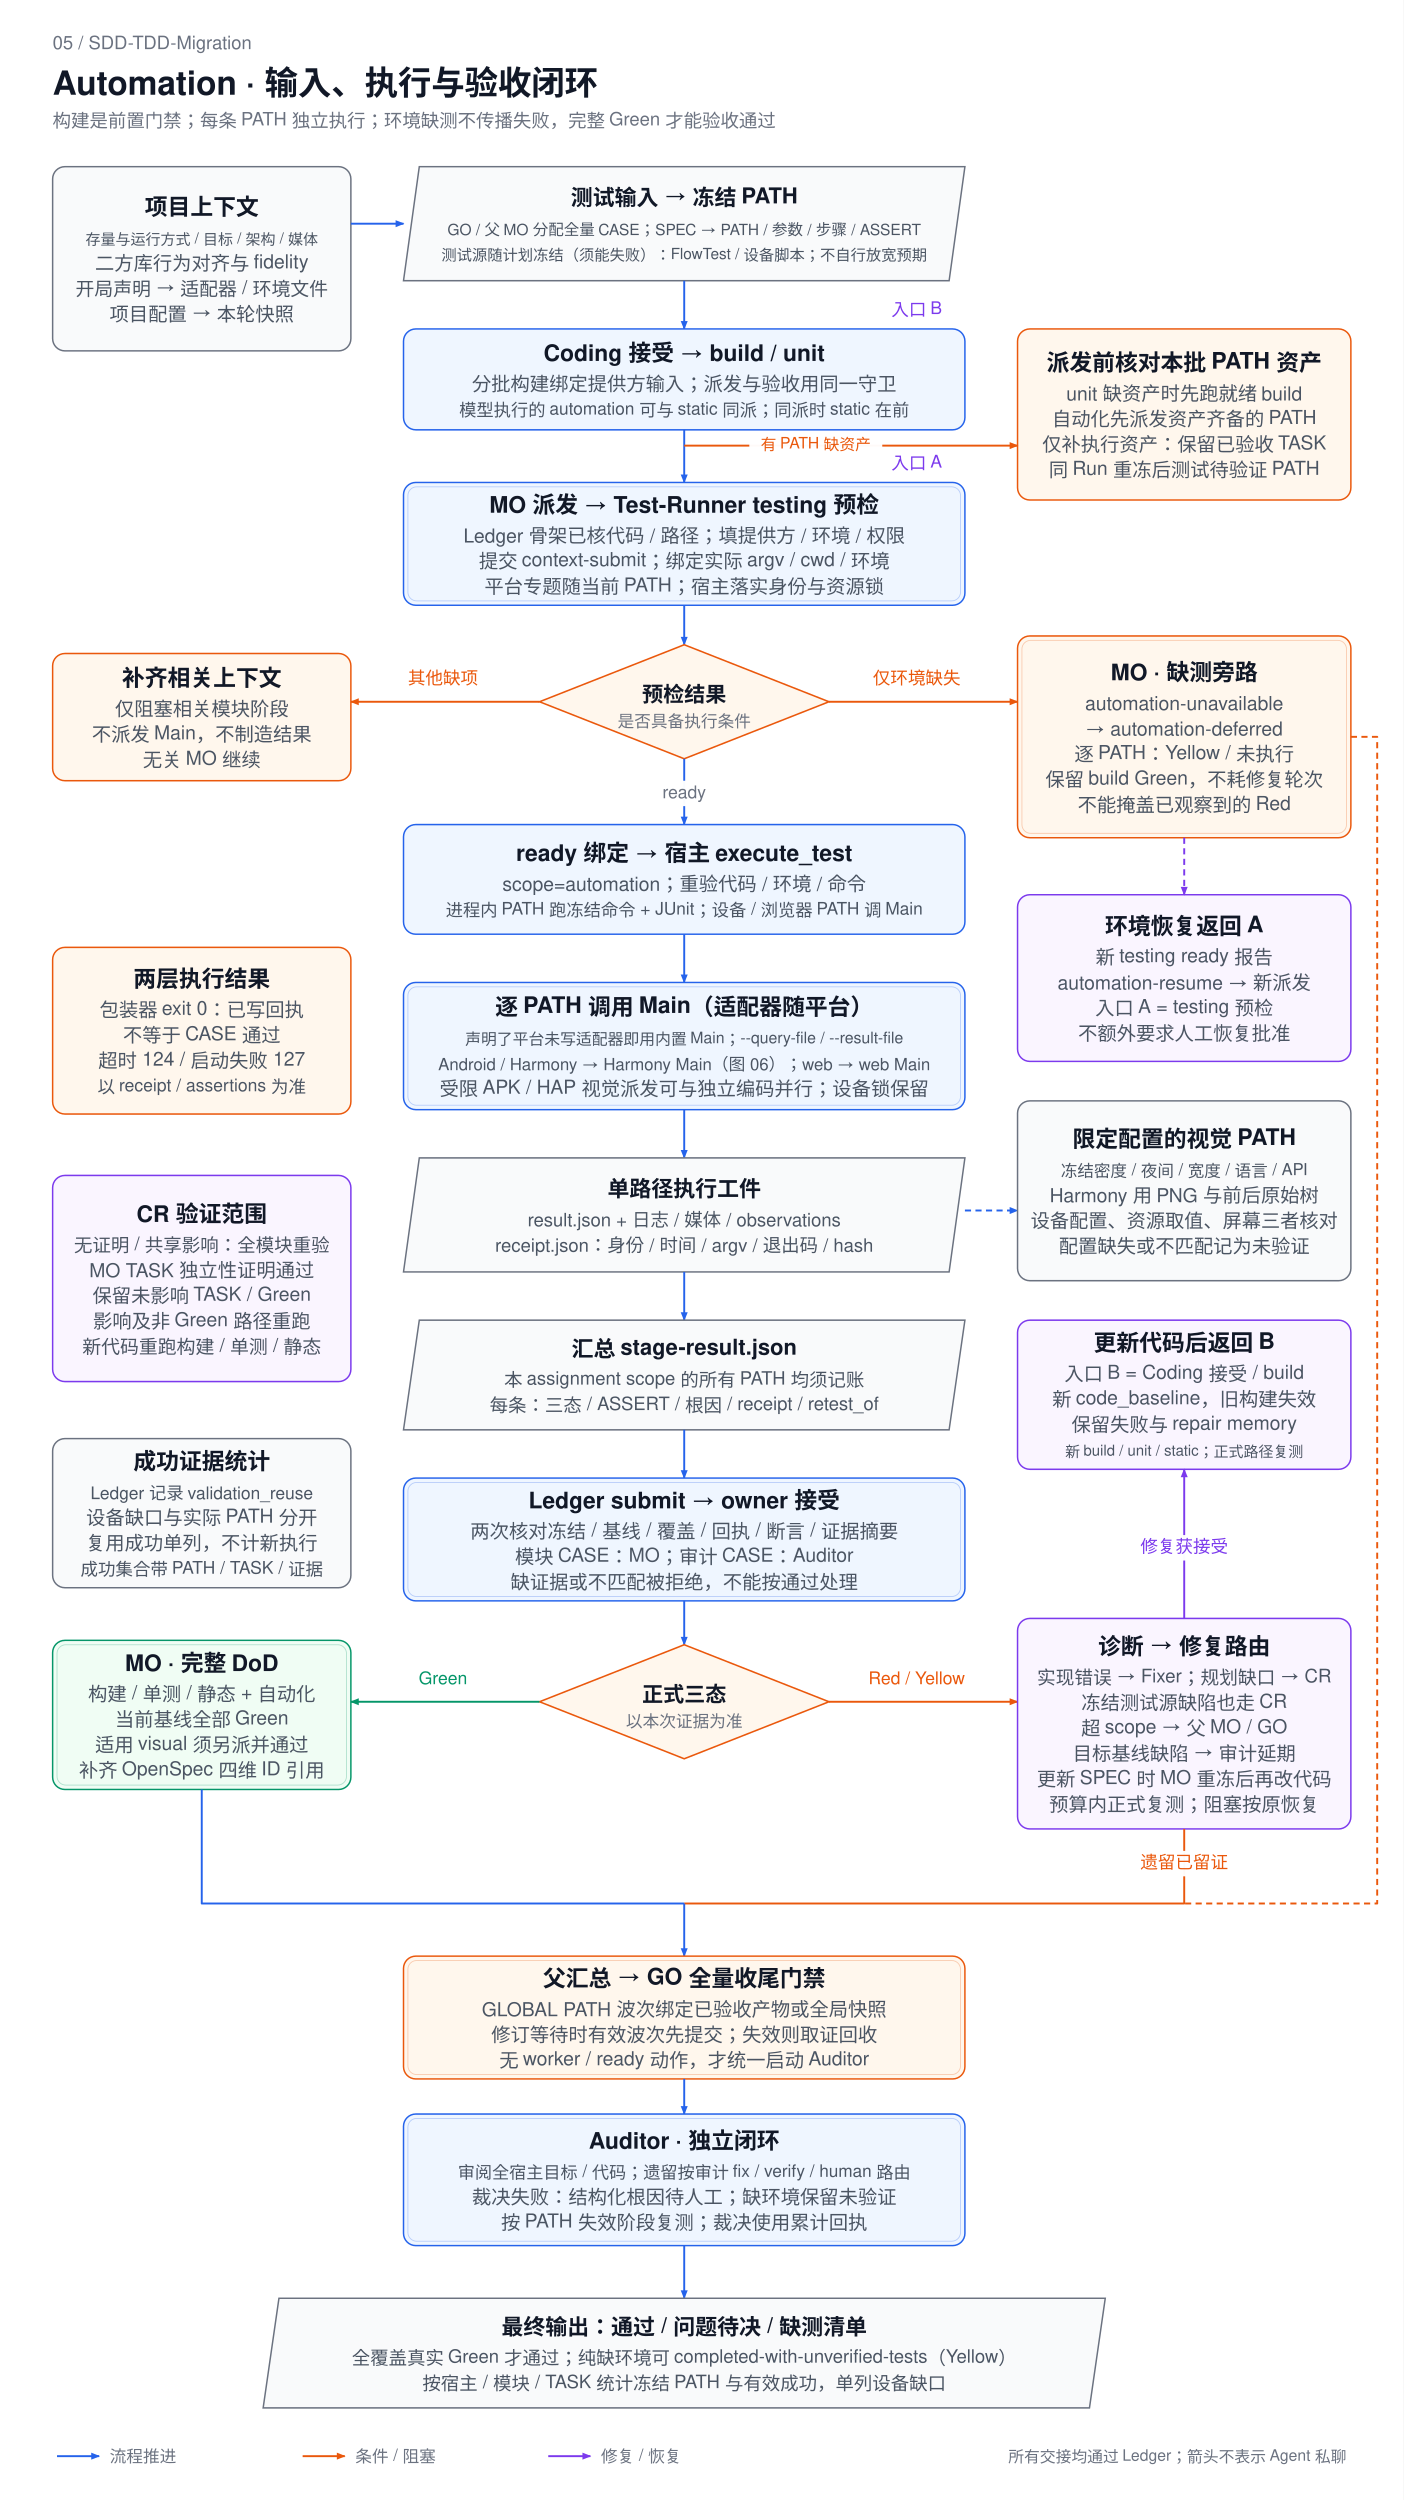
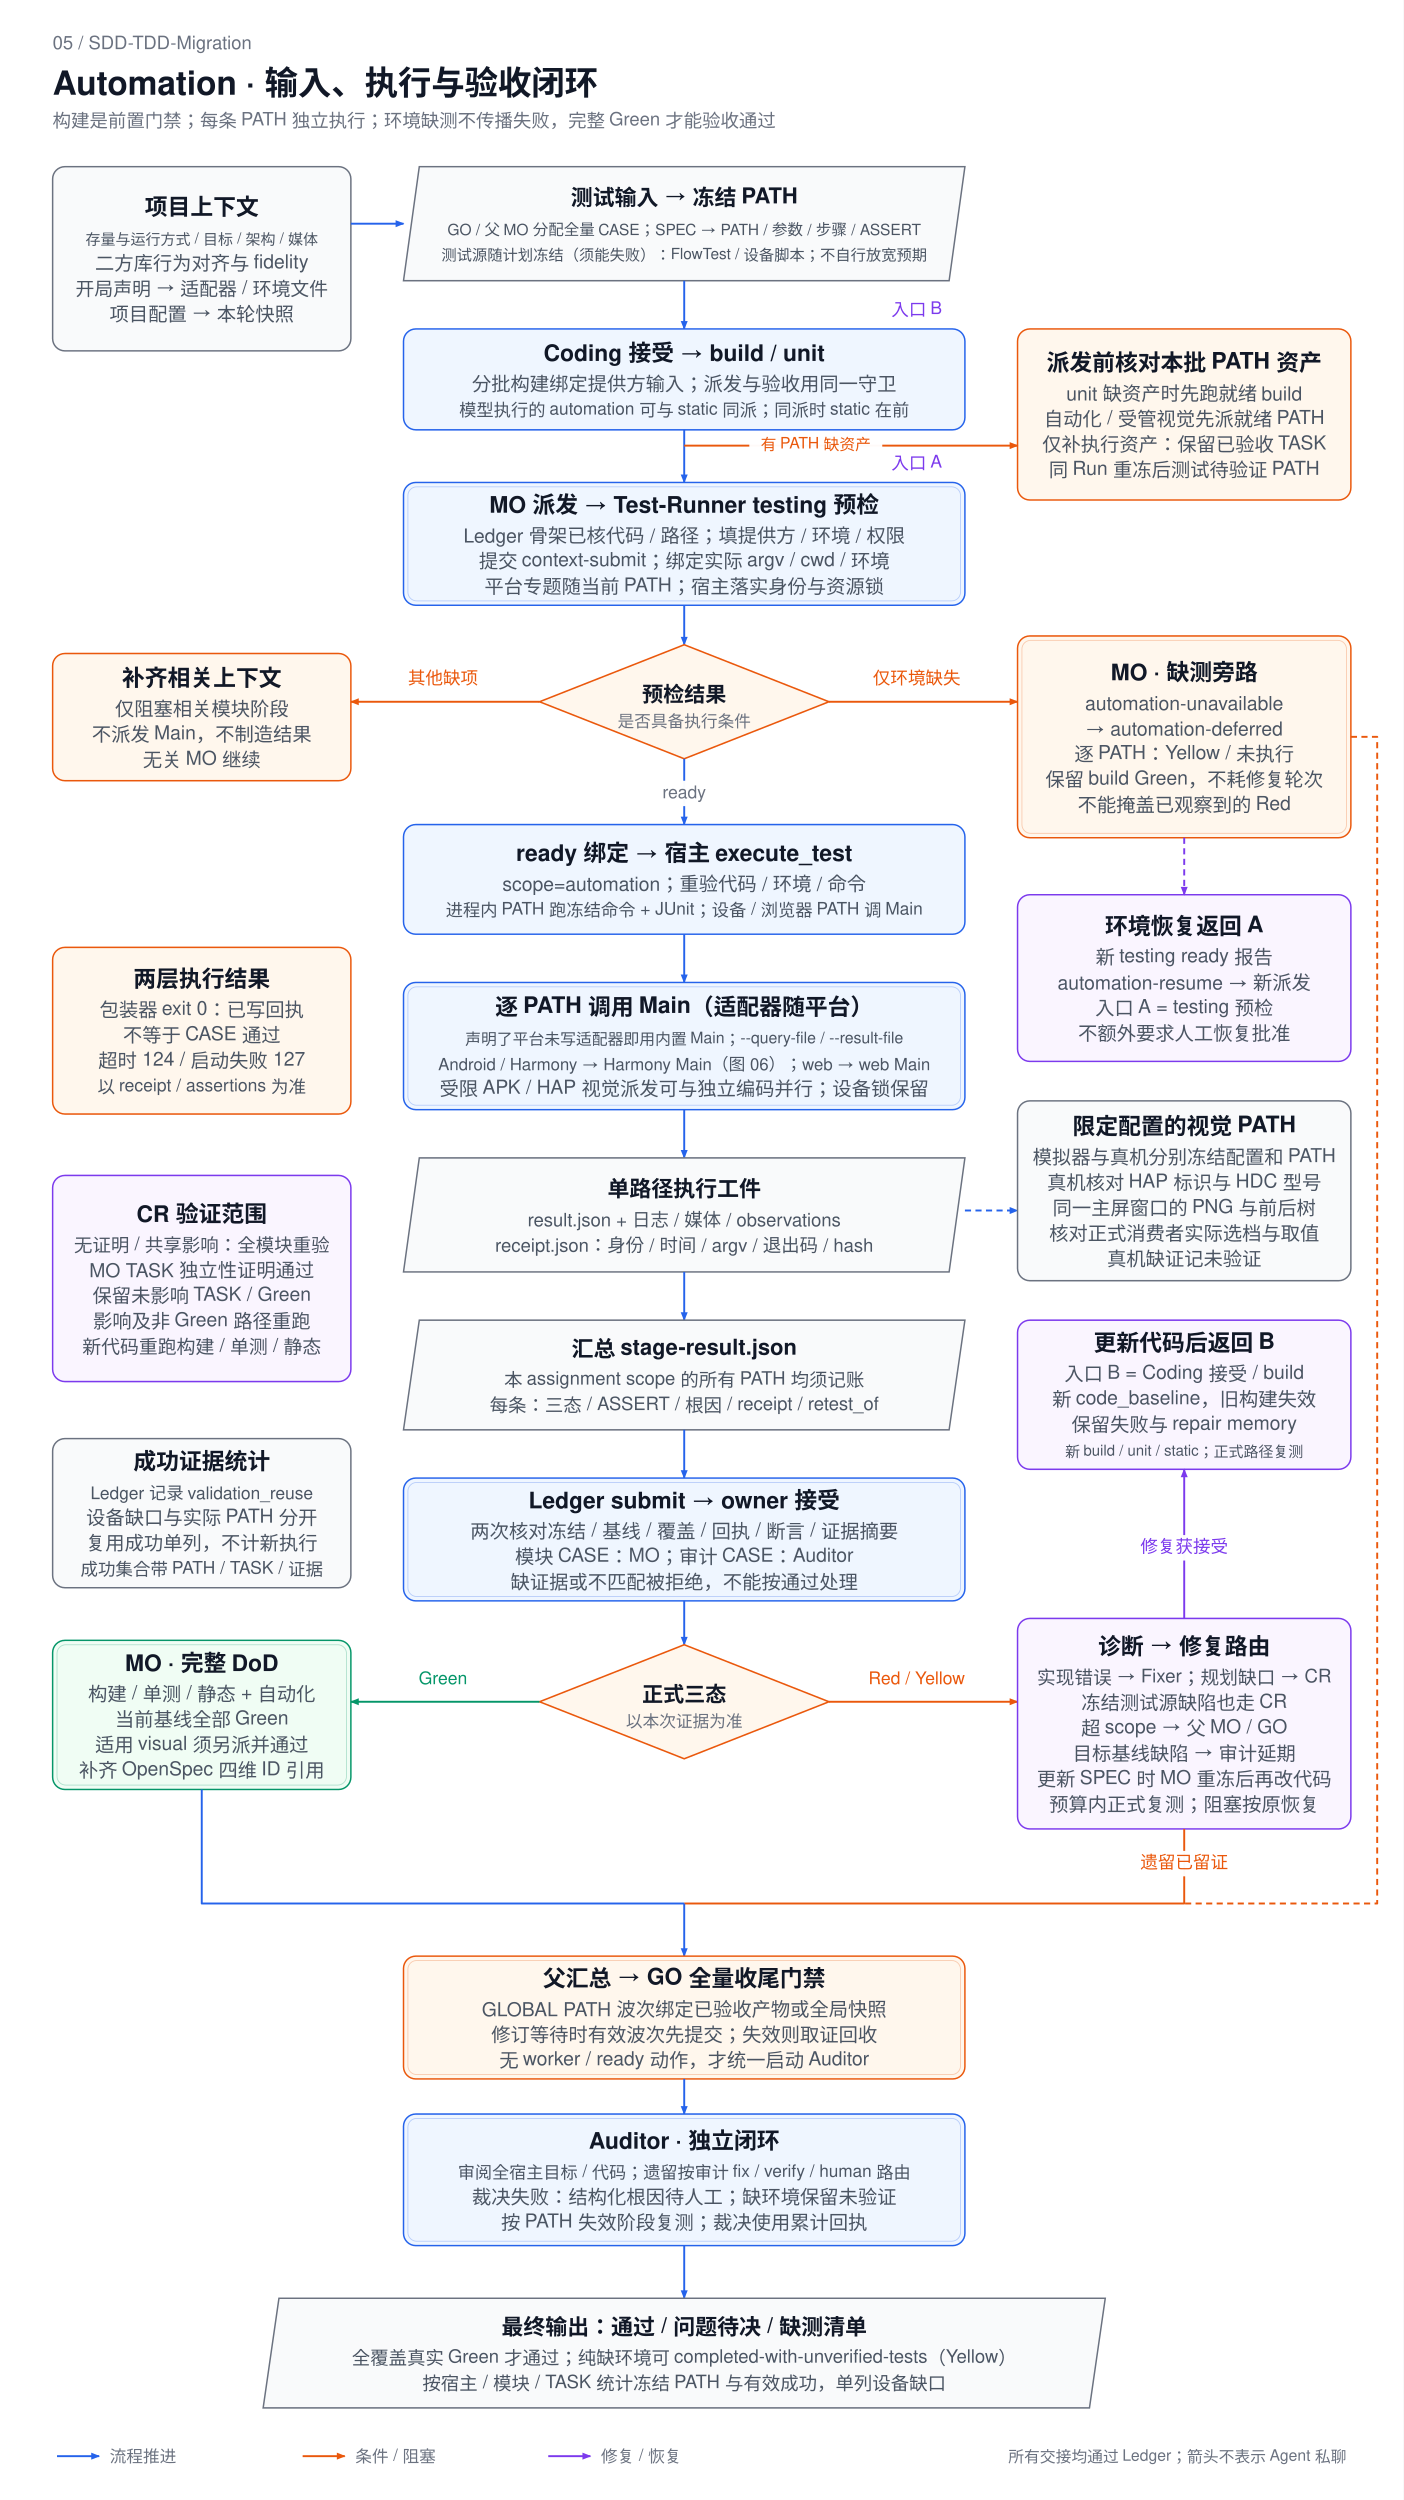
<svg xmlns="http://www.w3.org/2000/svg" width="1600" height="2850" viewBox="0 0 1600 2850" role="img" aria-labelledby="title desc">
  <style>text {font-family: "Helvetica Neue", Helvetica, Arial, "PingFang SC", "Microsoft YaHei", sans-serif;}</style>
  <defs>
    <marker id="arrow-blue" markerWidth="10" markerHeight="8" refX="9" refY="4" orient="auto" markerUnits="userSpaceOnUse">
      <path d="M0,0 L10,4 L0,8 Z" fill="#2563eb" />
    </marker>
    <marker id="arrow-orange" markerWidth="10" markerHeight="8" refX="9" refY="4" orient="auto" markerUnits="userSpaceOnUse">
      <path d="M0,0 L10,4 L0,8 Z" fill="#ea580c" />
    </marker>
    <marker id="arrow-green" markerWidth="10" markerHeight="8" refX="9" refY="4" orient="auto" markerUnits="userSpaceOnUse">
      <path d="M0,0 L10,4 L0,8 Z" fill="#059669" />
    </marker>
    <marker id="arrow-purple" markerWidth="10" markerHeight="8" refX="9" refY="4" orient="auto" markerUnits="userSpaceOnUse">
      <path d="M0,0 L10,4 L0,8 Z" fill="#7c3aed" />
    </marker>
    <marker id="arrow-gray" markerWidth="10" markerHeight="8" refX="9" refY="4" orient="auto" markerUnits="userSpaceOnUse">
      <path d="M0,0 L10,4 L0,8 Z" fill="#6b7280" />
    </marker>
  </defs>
  <rect width="1600" height="2850" fill="white" />
  <text x="60" y="56" font-size="21.00" fill="#6b7280" text-anchor="start" font-weight="400">05  /  SDD-TDD-Migration</text>
  <text x="60" y="108" font-size="38.00" fill="#111827" text-anchor="start" font-weight="700">Automation · 输入、执行与验收闭环</text>
  <text x="60" y="145" font-size="21.00" fill="#6b7280" text-anchor="start" font-weight="400">构建是前置门禁；每条 PATH 独立执行；环境缺测不传播失败，完整 Green 才能验收通过</text>
  <path d="M478,190 H1100 L1082,320 H460 Z" fill="#f9fafb" stroke="#6b7280" stroke-width="1.7" />
  <text x="780.0" y="234.0" font-size="25.00" fill="#111827" text-anchor="middle" font-weight="650">测试输入 → 冻结 PATH</text>
  <text x="780.0" y="268.0" font-size="17.68" fill="#4b5563" text-anchor="middle" font-weight="400">GO / 父 MO 分配全量 CASE；SPEC → PATH / 参数 / 步骤 / ASSERT</text>
  <text x="780.0" y="297.0" font-size="17.43" fill="#4b5563" text-anchor="middle" font-weight="400">测试源随计划冻结（须能失败）：FlowTest / 设备脚本；不自行放宽预期</text>
  <rect x="60" y="190" width="340" height="210" rx="14" fill="#f9fafb" stroke="#6b7280" stroke-width="1.7" />
  <text x="230.0" y="245.0" font-size="26.00" fill="#111827" text-anchor="middle" font-weight="650">项目上下文</text>
  <text x="230.0" y="279.0" font-size="17.10" fill="#4b5563" text-anchor="middle" font-weight="400">存量与运行方式 / 目标 / 架构 / 媒体</text>
  <text x="230.0" y="308.0" font-size="22.00" fill="#4b5563" text-anchor="middle" font-weight="400">二方库行为对齐与 fidelity</text>
  <text x="230.0" y="337.0" font-size="21.50" fill="#4b5563" text-anchor="middle" font-weight="400">开局声明 → 适配器 / 环境文件</text>
  <text x="230.0" y="366.0" font-size="22.00" fill="#4b5563" text-anchor="middle" font-weight="400">项目配置 → 本轮快照</text>
  <path d="M400,255 L460,255" fill="none" stroke="#2563eb" stroke-width="2.2" stroke-linejoin="round" marker-end="url(#arrow-blue)" />
  <path d="M780,320 L780,375" fill="none" stroke="#2563eb" stroke-width="2.2" stroke-linejoin="round" marker-end="url(#arrow-blue)" />
  <rect x="460" y="375" width="640" height="115" rx="14" fill="#eff6ff" stroke="#2563eb" stroke-width="1.7" />
  <text x="780.0" y="411.5" font-size="26.00" fill="#111827" text-anchor="middle" font-weight="650">Coding 接受 → build / unit</text>
  <text x="780.0" y="445.5" font-size="22.00" fill="#4b5563" text-anchor="middle" font-weight="400">分批构建绑定提供方输入；派发与验收用同一守卫</text>
  <text x="780.0" y="474.5" font-size="19.70" fill="#4b5563" text-anchor="middle" font-weight="400">模型执行的 automation 可与 static 同派；同派时 static 在前</text>
  <rect x="1160" y="375" width="380" height="195" rx="14" fill="#fff7ed" stroke="#ea580c" stroke-width="1.7" />
  <text x="1350.0" y="422.5" font-size="26.00" fill="#111827" text-anchor="middle" font-weight="650">派发前核对本批 PATH 资产</text>
  <text x="1350.0" y="456.5" font-size="22.00" fill="#4b5563" text-anchor="middle" font-weight="400">unit 缺资产时先跑就绪 build</text>
-   <text x="1350.0" y="485.5" font-size="22.00" fill="#4b5563" text-anchor="middle" font-weight="400">自动化先派发资产齐备的 PATH</text>
+   <text x="1350.0" y="485.5" font-size="22.00" fill="#4b5563" text-anchor="middle" font-weight="400">自动化 / 受管视觉先派就绪 PATH</text>
  <text x="1350.0" y="514.5" font-size="22.00" fill="#4b5563" text-anchor="middle" font-weight="400">仅补执行资产：保留已验收 TASK</text>
  <text x="1350.0" y="543.5" font-size="22.00" fill="#4b5563" text-anchor="middle" font-weight="400">同 Run 重冻后测试待验证 PATH</text>
  <path d="M780,490 L780,550" fill="none" stroke="#2563eb" stroke-width="2.2" stroke-linejoin="round" marker-end="url(#arrow-blue)" />
  <path d="M780,508 L1160,508" fill="none" stroke="#ea580c" stroke-width="2.2" stroke-linejoin="round" marker-end="url(#arrow-orange)" />
  <rect x="854.22" y="495" width="151.56" height="27" rx="4" fill="white" opacity="0.97" />
  <text x="930" y="513" font-size="18.00" fill="#ea580c" text-anchor="middle" font-weight="400">有 PATH 缺资产</text>
  <rect x="460" y="550" width="640" height="140" rx="14" fill="#eff6ff" stroke="#2563eb" stroke-width="1.7" />
  <rect x="465" y="555" width="630" height="130" rx="10" fill="none" stroke="#2563eb" stroke-opacity="0.28" />
  <text x="780.0" y="584.5" font-size="26.00" fill="#111827" text-anchor="middle" font-weight="650">MO 派发 → Test-Runner testing 预检</text>
  <text x="780.0" y="618.5" font-size="22.00" fill="#4b5563" text-anchor="middle" font-weight="400">Ledger 骨架已核代码 / 路径；填提供方 / 环境 / 权限</text>
  <text x="780.0" y="647.5" font-size="22.00" fill="#4b5563" text-anchor="middle" font-weight="400">提交 context-submit；绑定实际 argv / cwd / 环境</text>
  <text x="780.0" y="676.5" font-size="22.00" fill="#4b5563" text-anchor="middle" font-weight="400">平台专题随当前 PATH；宿主落实身份与资源锁</text>
  <path d="M780,690 L780,735" fill="none" stroke="#2563eb" stroke-width="2.2" stroke-linejoin="round" marker-end="url(#arrow-blue)" />
  <path d="M780,735.0 L945.0,800 L780,865.0 L615.0,800 Z" fill="#fff7ed" stroke="#ea580c" stroke-width="1.8" />
  <text x="780" y="800" font-size="24.00" fill="#111827" text-anchor="middle" font-weight="650">预检结果</text>
  <text x="780" y="829" font-size="19.00" fill="#6b7280" text-anchor="middle" font-weight="400">是否具备执行条件</text>
  <path d="M615,800 L400,800" fill="none" stroke="#ea580c" stroke-width="2.2" stroke-linejoin="round" marker-end="url(#arrow-orange)" />
  <rect x="456.0" y="760" width="98" height="29" rx="4" fill="white" opacity="0.97" />
  <text x="505" y="780" font-size="20.00" fill="#ea580c" text-anchor="middle" font-weight="400">其他缺项</text>
  <rect x="60" y="745" width="340" height="145" rx="14" fill="#fff7ed" stroke="#ea580c" stroke-width="1.7" />
  <text x="230.0" y="782.0" font-size="26.00" fill="#111827" text-anchor="middle" font-weight="650">补齐相关上下文</text>
  <text x="230.0" y="816.0" font-size="22.00" fill="#4b5563" text-anchor="middle" font-weight="400">仅阻塞相关模块阶段</text>
  <text x="230.0" y="845.0" font-size="22.00" fill="#4b5563" text-anchor="middle" font-weight="400">不派发 Main，不制造结果</text>
  <text x="230.0" y="874.0" font-size="22.00" fill="#4b5563" text-anchor="middle" font-weight="400">无关 MO 继续</text>
  <path d="M945,800 L1160,800" fill="none" stroke="#ea580c" stroke-width="2.2" stroke-linejoin="round" marker-end="url(#arrow-orange)" />
  <rect x="986.0" y="760" width="118" height="29" rx="4" fill="white" opacity="0.97" />
  <text x="1045" y="780" font-size="20.00" fill="#ea580c" text-anchor="middle" font-weight="400">仅环境缺失</text>
  <rect x="1160" y="725" width="380" height="230" rx="14" fill="#fff7ed" stroke="#ea580c" stroke-width="1.7" />
  <rect x="1165" y="730" width="370" height="220" rx="10" fill="none" stroke="#ea580c" stroke-opacity="0.28" />
  <text x="1350.0" y="775.5" font-size="26.00" fill="#111827" text-anchor="middle" font-weight="650">MO · 缺测旁路</text>
  <text x="1350.0" y="809.5" font-size="22.00" fill="#4b5563" text-anchor="middle" font-weight="400">automation-unavailable</text>
  <text x="1350.0" y="838.5" font-size="22.00" fill="#4b5563" text-anchor="middle" font-weight="400">→ automation-deferred</text>
  <text x="1350.0" y="867.5" font-size="22.00" fill="#4b5563" text-anchor="middle" font-weight="400">逐 PATH：Yellow / 未执行</text>
  <text x="1350.0" y="896.5" font-size="22.00" fill="#4b5563" text-anchor="middle" font-weight="400">保留 build Green，不耗修复轮次</text>
  <text x="1350.0" y="925.5" font-size="22.00" fill="#4b5563" text-anchor="middle" font-weight="400">不能掩盖已观察到的 Red</text>
  <path d="M780,865 L780,940" fill="none" stroke="#2563eb" stroke-width="2.2" stroke-linejoin="round" marker-end="url(#arrow-blue)" />
  <rect x="742.5" y="890" width="75.0" height="29" rx="4" fill="white" opacity="0.97" />
  <text x="780" y="910" font-size="20.00" fill="#6b7280" text-anchor="middle" font-weight="400">ready</text>
  <rect x="460" y="940" width="640" height="125" rx="14" fill="#eff6ff" stroke="#2563eb" stroke-width="1.7" />
  <text x="780.0" y="981.5" font-size="26.00" fill="#111827" text-anchor="middle" font-weight="650">ready 绑定 → 宿主 execute_test</text>
  <text x="780.0" y="1015.5" font-size="22.00" fill="#4b5563" text-anchor="middle" font-weight="400">scope=automation；重验代码 / 环境 / 命令</text>
  <text x="780.0" y="1044.5" font-size="19.70" fill="#4b5563" text-anchor="middle" font-weight="400">进程内 PATH 跑冻结命令 + JUnit；设备 / 浏览器 PATH 调 Main</text>
  <path d="M780,1065 L780,1120" fill="none" stroke="#2563eb" stroke-width="2.2" stroke-linejoin="round" marker-end="url(#arrow-blue)" />
  <rect x="460" y="1120" width="640" height="145" rx="14" fill="#eff6ff" stroke="#2563eb" stroke-width="1.7" />
  <rect x="465" y="1125" width="630" height="135" rx="10" fill="none" stroke="#2563eb" stroke-opacity="0.28" />
  <text x="780.0" y="1157.0" font-size="26.00" fill="#111827" text-anchor="middle" font-weight="650">逐 PATH 调用 Main（适配器随平台）</text>
  <text x="780.0" y="1191.0" font-size="18.04" fill="#4b5563" text-anchor="middle" font-weight="400">声明了平台未写适配器即用内置 Main；--query-file / --result-file</text>
  <text x="780.0" y="1220.0" font-size="19.10" fill="#4b5563" text-anchor="middle" font-weight="400">Android / Harmony → Harmony Main（图 06）；web → web Main</text>
  <text x="780.0" y="1249.0" font-size="22.00" fill="#4b5563" text-anchor="middle" font-weight="400">受限 APK / HAP 视觉派发可与独立编码并行；设备锁保留</text>
  <rect x="60" y="1080" width="340" height="190" rx="14" fill="#fff7ed" stroke="#ea580c" stroke-width="1.7" />
  <text x="230.0" y="1125.0" font-size="26.00" fill="#111827" text-anchor="middle" font-weight="650">两层执行结果</text>
  <text x="230.0" y="1159.0" font-size="22.00" fill="#4b5563" text-anchor="middle" font-weight="400">包装器 exit 0：已写回执</text>
  <text x="230.0" y="1188.0" font-size="22.00" fill="#4b5563" text-anchor="middle" font-weight="400">不等于 CASE 通过</text>
  <text x="230.0" y="1217.0" font-size="22.00" fill="#4b5563" text-anchor="middle" font-weight="400">超时 124 / 启动失败 127</text>
  <text x="230.0" y="1246.0" font-size="19.95" fill="#4b5563" text-anchor="middle" font-weight="400">以 receipt / assertions 为准</text>
  <path d="M780,1265 L780,1320" fill="none" stroke="#2563eb" stroke-width="2.2" stroke-linejoin="round" marker-end="url(#arrow-blue)" />
  <path d="M478,1320 H1100 L1082,1450 H460 Z" fill="#f9fafb" stroke="#6b7280" stroke-width="1.7" />
  <text x="780.0" y="1364.0" font-size="25.00" fill="#111827" text-anchor="middle" font-weight="650">单路径执行工件</text>
  <text x="780.0" y="1398.0" font-size="21.00" fill="#4b5563" text-anchor="middle" font-weight="400">result.json + 日志 / 媒体 / observations</text>
  <text x="780.0" y="1427.0" font-size="21.00" fill="#4b5563" text-anchor="middle" font-weight="400">receipt.json：身份 / 时间 / argv / 退出码 / hash</text>
  <path d="M1100,1380 L1160,1380" fill="none" stroke="#2563eb" stroke-width="2.2" stroke-linejoin="round" stroke-dasharray="7 5" marker-end="url(#arrow-blue)" />
  <rect x="1160" y="1255" width="380" height="205" rx="14" fill="#f9fafb" stroke="#6b7280" stroke-width="1.7" />
-   <text x="1350.0" y="1307.5" font-size="26.00" fill="#111827" text-anchor="middle" font-weight="650">限定配置的视觉 PATH</text>
-   <text x="1350.0" y="1341.5" font-size="18.87" fill="#4b5563" text-anchor="middle" font-weight="400">冻结密度 / 夜间 / 宽度 / 语言 / API</text>
-   <text x="1350.0" y="1370.5" font-size="22.00" fill="#4b5563" text-anchor="middle" font-weight="400">Harmony 用 PNG 与前后原始树</text>
-   <text x="1350.0" y="1399.5" font-size="21.88" fill="#4b5563" text-anchor="middle" font-weight="400">设备配置、资源取值、屏幕三者核对</text>
-   <text x="1350.0" y="1428.5" font-size="22.00" fill="#4b5563" text-anchor="middle" font-weight="400">配置缺失或不匹配记为未验证</text>
+   <text x="1350.0" y="1293.0" font-size="26.00" fill="#111827" text-anchor="middle" font-weight="650">限定配置的视觉 PATH</text>
+   <text x="1350.0" y="1327.0" font-size="22.00" fill="#4b5563" text-anchor="middle" font-weight="400">模拟器与真机分别冻结配置和 PATH</text>
+   <text x="1350.0" y="1356.0" font-size="22.00" fill="#4b5563" text-anchor="middle" font-weight="400">真机核对 HAP 标识与 HDC 型号</text>
+   <text x="1350.0" y="1385.0" font-size="22.00" fill="#4b5563" text-anchor="middle" font-weight="400">同一主屏窗口的 PNG 与前后树</text>
+   <text x="1350.0" y="1414.0" font-size="22.00" fill="#4b5563" text-anchor="middle" font-weight="400">核对正式消费者实际选档与取值</text>
+   <text x="1350.0" y="1443.0" font-size="22.00" fill="#4b5563" text-anchor="middle" font-weight="400">真机缺证记未验证</text>
  <rect x="60" y="1340" width="340" height="235" rx="14" fill="#faf5ff" stroke="#7c3aed" stroke-width="1.7" />
  <text x="230.0" y="1393.0" font-size="26.00" fill="#111827" text-anchor="middle" font-weight="650">CR 验证范围</text>
  <text x="230.0" y="1427.0" font-size="21.07" fill="#4b5563" text-anchor="middle" font-weight="400">无证明 / 共享影响：全模块重验</text>
  <text x="230.0" y="1456.0" font-size="22.00" fill="#4b5563" text-anchor="middle" font-weight="400">MO TASK 独立性证明通过</text>
  <text x="230.0" y="1485.0" font-size="22.00" fill="#4b5563" text-anchor="middle" font-weight="400">保留未影响 TASK / Green</text>
  <text x="230.0" y="1514.0" font-size="22.00" fill="#4b5563" text-anchor="middle" font-weight="400">影响及非 Green 路径重跑</text>
  <text x="230.0" y="1543.0" font-size="21.50" fill="#4b5563" text-anchor="middle" font-weight="400">新代码重跑构建 / 单测 / 静态</text>
  <rect x="60" y="1640" width="340" height="170" rx="14" fill="#f9fafb" stroke="#6b7280" stroke-width="1.7" />
  <text x="230.0" y="1675.0" font-size="26.00" fill="#111827" text-anchor="middle" font-weight="650">成功证据统计</text>
  <text x="230.0" y="1709.0" font-size="19.77" fill="#4b5563" text-anchor="middle" font-weight="400">Ledger 记录 validation_reuse</text>
  <text x="230.0" y="1738.0" font-size="22.00" fill="#4b5563" text-anchor="middle" font-weight="400">设备缺口与实际 PATH 分开</text>
  <text x="230.0" y="1767.0" font-size="22.00" fill="#4b5563" text-anchor="middle" font-weight="400">复用成功单列，不计新执行</text>
  <text x="230.0" y="1796.0" font-size="19.94" fill="#4b5563" text-anchor="middle" font-weight="400">成功集合带 PATH / TASK / 证据</text>
  <path d="M780,1450 L780,1505" fill="none" stroke="#2563eb" stroke-width="2.2" stroke-linejoin="round" marker-end="url(#arrow-blue)" />
  <path d="M478,1505 H1100 L1082,1630 H460 Z" fill="#f9fafb" stroke="#6b7280" stroke-width="1.7" />
  <text x="780.0" y="1546.5" font-size="25.00" fill="#111827" text-anchor="middle" font-weight="650">汇总 stage-result.json</text>
  <text x="780.0" y="1580.5" font-size="21.00" fill="#4b5563" text-anchor="middle" font-weight="400">本 assignment scope 的所有 PATH 均须记账</text>
  <text x="780.0" y="1609.5" font-size="21.00" fill="#4b5563" text-anchor="middle" font-weight="400">每条：三态 / ASSERT / 根因 / receipt / retest_of</text>
  <path d="M780,1630 L780,1685" fill="none" stroke="#2563eb" stroke-width="2.2" stroke-linejoin="round" marker-end="url(#arrow-blue)" />
  <rect x="460" y="1685" width="640" height="140" rx="14" fill="#eff6ff" stroke="#2563eb" stroke-width="1.7" />
  <rect x="465" y="1690" width="630" height="130" rx="10" fill="none" stroke="#2563eb" stroke-opacity="0.28" />
  <text x="780.0" y="1719.5" font-size="26.00" fill="#111827" text-anchor="middle" font-weight="650">Ledger submit → owner 接受</text>
  <text x="780.0" y="1753.5" font-size="22.00" fill="#4b5563" text-anchor="middle" font-weight="400">两次核对冻结 / 基线 / 覆盖 / 回执 / 断言 / 证据摘要</text>
  <text x="780.0" y="1782.5" font-size="22.00" fill="#4b5563" text-anchor="middle" font-weight="400">模块 CASE：MO；审计 CASE：Auditor</text>
  <text x="780.0" y="1811.5" font-size="22.00" fill="#4b5563" text-anchor="middle" font-weight="400">缺证据或不匹配被拒绝，不能按通过处理</text>
  <path d="M780,1825 L780,1875" fill="none" stroke="#2563eb" stroke-width="2.2" stroke-linejoin="round" marker-end="url(#arrow-blue)" />
  <path d="M780,1875.0 L945.0,1940 L780,2005.0 L615.0,1940 Z" fill="#fff7ed" stroke="#ea580c" stroke-width="1.8" />
  <text x="780" y="1940" font-size="24.00" fill="#111827" text-anchor="middle" font-weight="650">正式三态</text>
  <text x="780" y="1969" font-size="19.00" fill="#6b7280" text-anchor="middle" font-weight="400">以本次证据为准</text>
  <path d="M615,1940 L400,1940" fill="none" stroke="#059669" stroke-width="2.2" stroke-linejoin="round" marker-end="url(#arrow-green)" />
  <rect x="467.5" y="1900" width="75.0" height="29" rx="4" fill="white" opacity="0.97" />
  <text x="505" y="1920" font-size="20.00" fill="#059669" text-anchor="middle" font-weight="400">Green</text>
  <rect x="60" y="1870" width="340" height="170" rx="14" fill="#f0fdf4" stroke="#059669" stroke-width="1.7" />
  <rect x="65" y="1875" width="330" height="160" rx="10" fill="none" stroke="#059669" stroke-opacity="0.28" />
  <text x="230.0" y="1905.0" font-size="26.00" fill="#111827" text-anchor="middle" font-weight="650">MO · 完整 DoD</text>
  <text x="230.0" y="1939.0" font-size="21.94" fill="#4b5563" text-anchor="middle" font-weight="400">构建 / 单测 / 静态 + 自动化</text>
  <text x="230.0" y="1968.0" font-size="22.00" fill="#4b5563" text-anchor="middle" font-weight="400">当前基线全部 Green</text>
  <text x="230.0" y="1997.0" font-size="22.00" fill="#4b5563" text-anchor="middle" font-weight="400">适用 visual 须另派并通过</text>
  <text x="230.0" y="2026.0" font-size="22.00" fill="#4b5563" text-anchor="middle" font-weight="400">补齐 OpenSpec 四维 ID 引用</text>
  <path d="M945,1940 L1160,1940" fill="none" stroke="#ea580c" stroke-width="2.2" stroke-linejoin="round" marker-end="url(#arrow-orange)" />
  <rect x="967.6" y="1900" width="154.8" height="29" rx="4" fill="white" opacity="0.97" />
  <text x="1045" y="1920" font-size="20.00" fill="#ea580c" text-anchor="middle" font-weight="400">Red / Yellow</text>
  <rect x="1160" y="1845" width="380" height="240" rx="14" fill="#faf5ff" stroke="#7c3aed" stroke-width="1.7" />
  <text x="1350.0" y="1886.0" font-size="26.00" fill="#111827" text-anchor="middle" font-weight="650">诊断 → 修复路由</text>
  <text x="1350.0" y="1920.0" font-size="21.33" fill="#4b5563" text-anchor="middle" font-weight="400">实现错误 → Fixer；规划缺口 → CR</text>
  <text x="1350.0" y="1949.0" font-size="22.00" fill="#4b5563" text-anchor="middle" font-weight="400">冻结测试源缺陷也走 CR</text>
  <text x="1350.0" y="1978.0" font-size="22.00" fill="#4b5563" text-anchor="middle" font-weight="400">超 scope → 父 MO / GO</text>
  <text x="1350.0" y="2007.0" font-size="22.00" fill="#4b5563" text-anchor="middle" font-weight="400">目标基线缺陷 → 审计延期</text>
  <text x="1350.0" y="2036.0" font-size="22.00" fill="#4b5563" text-anchor="middle" font-weight="400">更新 SPEC 时 MO 重冻后再改代码</text>
  <text x="1350.0" y="2065.0" font-size="22.00" fill="#4b5563" text-anchor="middle" font-weight="400">预算内正式复测；阻塞按原恢复</text>
  <rect x="1160" y="1505" width="380" height="170" rx="14" fill="#faf5ff" stroke="#7c3aed" stroke-width="1.7" />
  <text x="1350.0" y="1540.0" font-size="26.00" fill="#111827" text-anchor="middle" font-weight="650">更新代码后返回 B</text>
  <text x="1350.0" y="1574.0" font-size="22.00" fill="#4b5563" text-anchor="middle" font-weight="400">入口 B = Coding 接受 / build</text>
  <text x="1350.0" y="1603.0" font-size="22.00" fill="#4b5563" text-anchor="middle" font-weight="400">新 code_baseline，旧构建失效</text>
  <text x="1350.0" y="1632.0" font-size="22.00" fill="#4b5563" text-anchor="middle" font-weight="400">保留失败与 repair memory</text>
  <text x="1350.0" y="1661.0" font-size="17.04" fill="#4b5563" text-anchor="middle" font-weight="400">新 build / unit / static；正式路径复测</text>
  <path d="M1350,1845 L1350,1675" fill="none" stroke="#7c3aed" stroke-width="2.2" stroke-linejoin="round" marker-end="url(#arrow-purple)" />
  <rect x="1291.0" y="1750" width="118" height="29" rx="4" fill="white" opacity="0.97" />
  <text x="1350" y="1770" font-size="20.00" fill="#7c3aed" text-anchor="middle" font-weight="400">修复获接受</text>
  <rect x="1004.6" y="340" width="80.8" height="29" rx="4" fill="white" opacity="0.97" />
  <text x="1045" y="360" font-size="20.00" fill="#7c3aed" text-anchor="middle" font-weight="400">入口 B</text>
  <rect x="1160" y="1020" width="380" height="190" rx="14" fill="#faf5ff" stroke="#7c3aed" stroke-width="1.7" />
  <text x="1350.0" y="1065.0" font-size="26.00" fill="#111827" text-anchor="middle" font-weight="650">环境恢复返回 A</text>
  <text x="1350.0" y="1099.0" font-size="22.00" fill="#4b5563" text-anchor="middle" font-weight="400">新 testing ready 报告</text>
  <text x="1350.0" y="1128.0" font-size="22.00" fill="#4b5563" text-anchor="middle" font-weight="400">automation-resume → 新派发</text>
  <text x="1350.0" y="1157.0" font-size="22.00" fill="#4b5563" text-anchor="middle" font-weight="400">入口 A = testing 预检</text>
  <text x="1350.0" y="1186.0" font-size="22.00" fill="#4b5563" text-anchor="middle" font-weight="400">不额外要求人工恢复批准</text>
  <path d="M1350,955 L1350,1020" fill="none" stroke="#7c3aed" stroke-width="2.2" stroke-linejoin="round" stroke-dasharray="7 5" marker-end="url(#arrow-purple)" />
  <rect x="1004.6" y="515" width="80.8" height="29" rx="4" fill="white" opacity="0.97" />
  <text x="1045" y="535" font-size="20.00" fill="#7c3aed" text-anchor="middle" font-weight="400">入口 A</text>
  <path d="M230,2040 L230,2170 L780,2170" fill="none" stroke="#2563eb" stroke-width="2.2" stroke-linejoin="round" />
  <path d="M1350,2085 L1350,2170 L780,2170" fill="none" stroke="#ea580c" stroke-width="2.2" stroke-linejoin="round" />
  <rect x="1291.0" y="2110" width="118" height="29" rx="4" fill="white" opacity="0.97" />
  <text x="1350" y="2130" font-size="20.00" fill="#ea580c" text-anchor="middle" font-weight="400">遗留已留证</text>
  <path d="M1540,840 L1570,840 L1570,2170 L1350,2170" fill="none" stroke="#ea580c" stroke-width="2.2" stroke-linejoin="round" stroke-dasharray="7 5" />
  <path d="M780,2170 L780,2230" fill="none" stroke="#2563eb" stroke-width="2.2" stroke-linejoin="round" marker-end="url(#arrow-blue)" />
  <rect x="460" y="2230" width="640" height="140" rx="14" fill="#fff7ed" stroke="#ea580c" stroke-width="1.7" />
  <rect x="465" y="2235" width="630" height="130" rx="10" fill="none" stroke="#ea580c" stroke-opacity="0.28" />
  <text x="780.0" y="2264.5" font-size="26.00" fill="#111827" text-anchor="middle" font-weight="650">父汇总 → GO 全量收尾门禁</text>
  <text x="780.0" y="2298.5" font-size="22.00" fill="#4b5563" text-anchor="middle" font-weight="400">GLOBAL PATH 波次绑定已验收产物或全局快照</text>
  <text x="780.0" y="2327.5" font-size="22.00" fill="#4b5563" text-anchor="middle" font-weight="400">修订等待时有效波次先提交；失效则取证回收</text>
  <text x="780.0" y="2356.5" font-size="22.00" fill="#4b5563" text-anchor="middle" font-weight="400">无 worker / ready 动作，才统一启动 Auditor</text>
  <path d="M780,2370 L780,2410" fill="none" stroke="#2563eb" stroke-width="2.2" stroke-linejoin="round" marker-end="url(#arrow-blue)" />
  <rect x="460" y="2410" width="640" height="150" rx="14" fill="#eff6ff" stroke="#2563eb" stroke-width="1.7" />
  <rect x="465" y="2415" width="630" height="140" rx="10" fill="none" stroke="#2563eb" stroke-opacity="0.28" />
  <text x="780.0" y="2449.5" font-size="26.00" fill="#111827" text-anchor="middle" font-weight="650">Auditor · 独立闭环</text>
  <text x="780.0" y="2483.5" font-size="19.52" fill="#4b5563" text-anchor="middle" font-weight="400">审阅全宿主目标 / 代码；遗留按审计 fix / verify / human 路由</text>
  <text x="780.0" y="2512.5" font-size="22.00" fill="#4b5563" text-anchor="middle" font-weight="400">裁决失败：结构化根因待人工；缺环境保留未验证</text>
  <text x="780.0" y="2541.5" font-size="22.00" fill="#4b5563" text-anchor="middle" font-weight="400">按 PATH 失效阶段复测；裁决使用累计回执</text>
  <path d="M780,2560 L780,2620" fill="none" stroke="#2563eb" stroke-width="2.2" stroke-linejoin="round" marker-end="url(#arrow-blue)" />
  <path d="M318,2620 H1260 L1242,2745 H300 Z" fill="#f9fafb" stroke="#6b7280" stroke-width="1.7" />
  <text x="780.0" y="2661.5" font-size="25.00" fill="#111827" text-anchor="middle" font-weight="650">最终输出：通过 / 问题待决 / 缺测清单</text>
  <text x="780.0" y="2695.5" font-size="21.00" fill="#4b5563" text-anchor="middle" font-weight="400">全覆盖真实 Green 才通过；纯缺环境可 completed-with-unverified-tests（Yellow）</text>
  <text x="780.0" y="2724.5" font-size="21.00" fill="#4b5563" text-anchor="middle" font-weight="400">按宿主 / 模块 / TASK 统计冻结 PATH 与有效成功，单列设备缺口</text>
  <path d="M65,2800 L113,2800" fill="none" stroke="#2563eb" stroke-width="2.2" stroke-linejoin="round" marker-end="url(#arrow-blue)" />
  <text x="125" y="2807" font-size="19.00" fill="#6b7280" text-anchor="start" font-weight="400">流程推进</text>
  <path d="M345,2800 L393,2800" fill="none" stroke="#ea580c" stroke-width="2.2" stroke-linejoin="round" marker-end="url(#arrow-orange)" />
  <text x="405" y="2807" font-size="19.00" fill="#6b7280" text-anchor="start" font-weight="400">条件 / 阻塞</text>
  <path d="M625,2800 L673,2800" fill="none" stroke="#7c3aed" stroke-width="2.2" stroke-linejoin="round" marker-end="url(#arrow-purple)" />
  <text x="685" y="2807" font-size="19.00" fill="#6b7280" text-anchor="start" font-weight="400">修复 / 恢复</text>
  <text x="1535" y="2807" font-size="18.00" fill="#6b7280" text-anchor="end" font-weight="400">所有交接均通过 Ledger；箭头不表示 Agent 私聊</text>
</svg>
